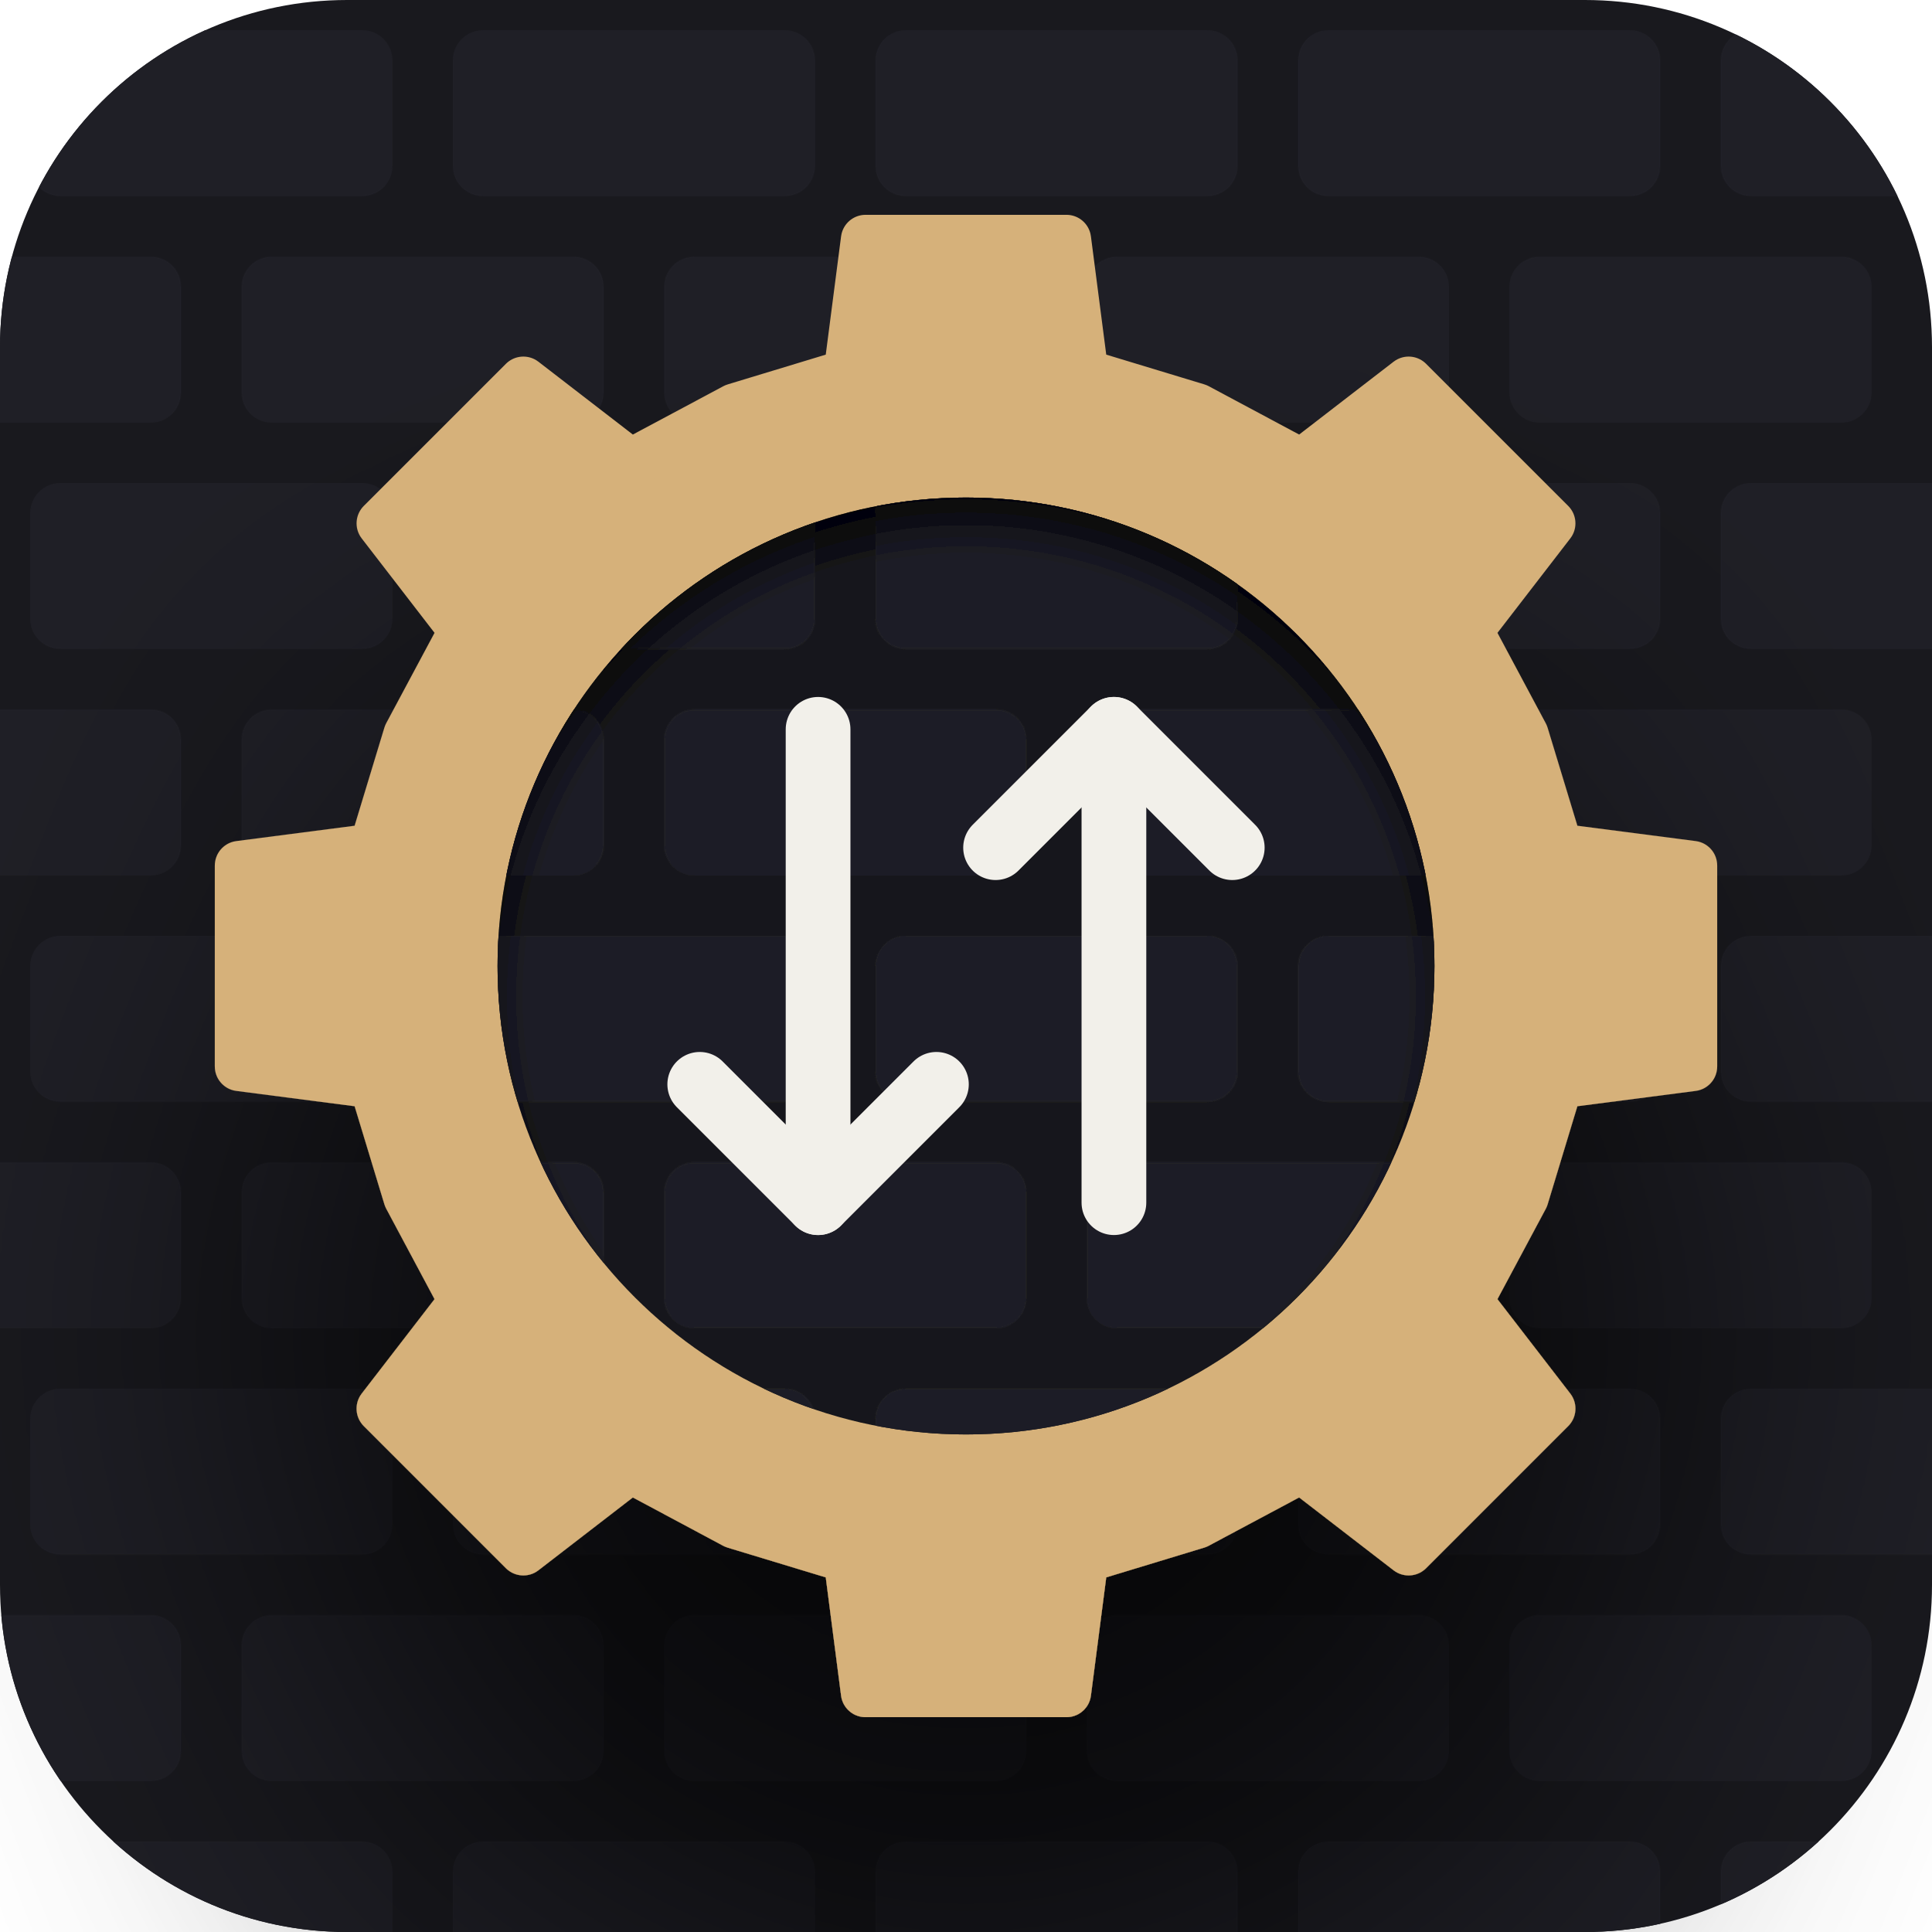
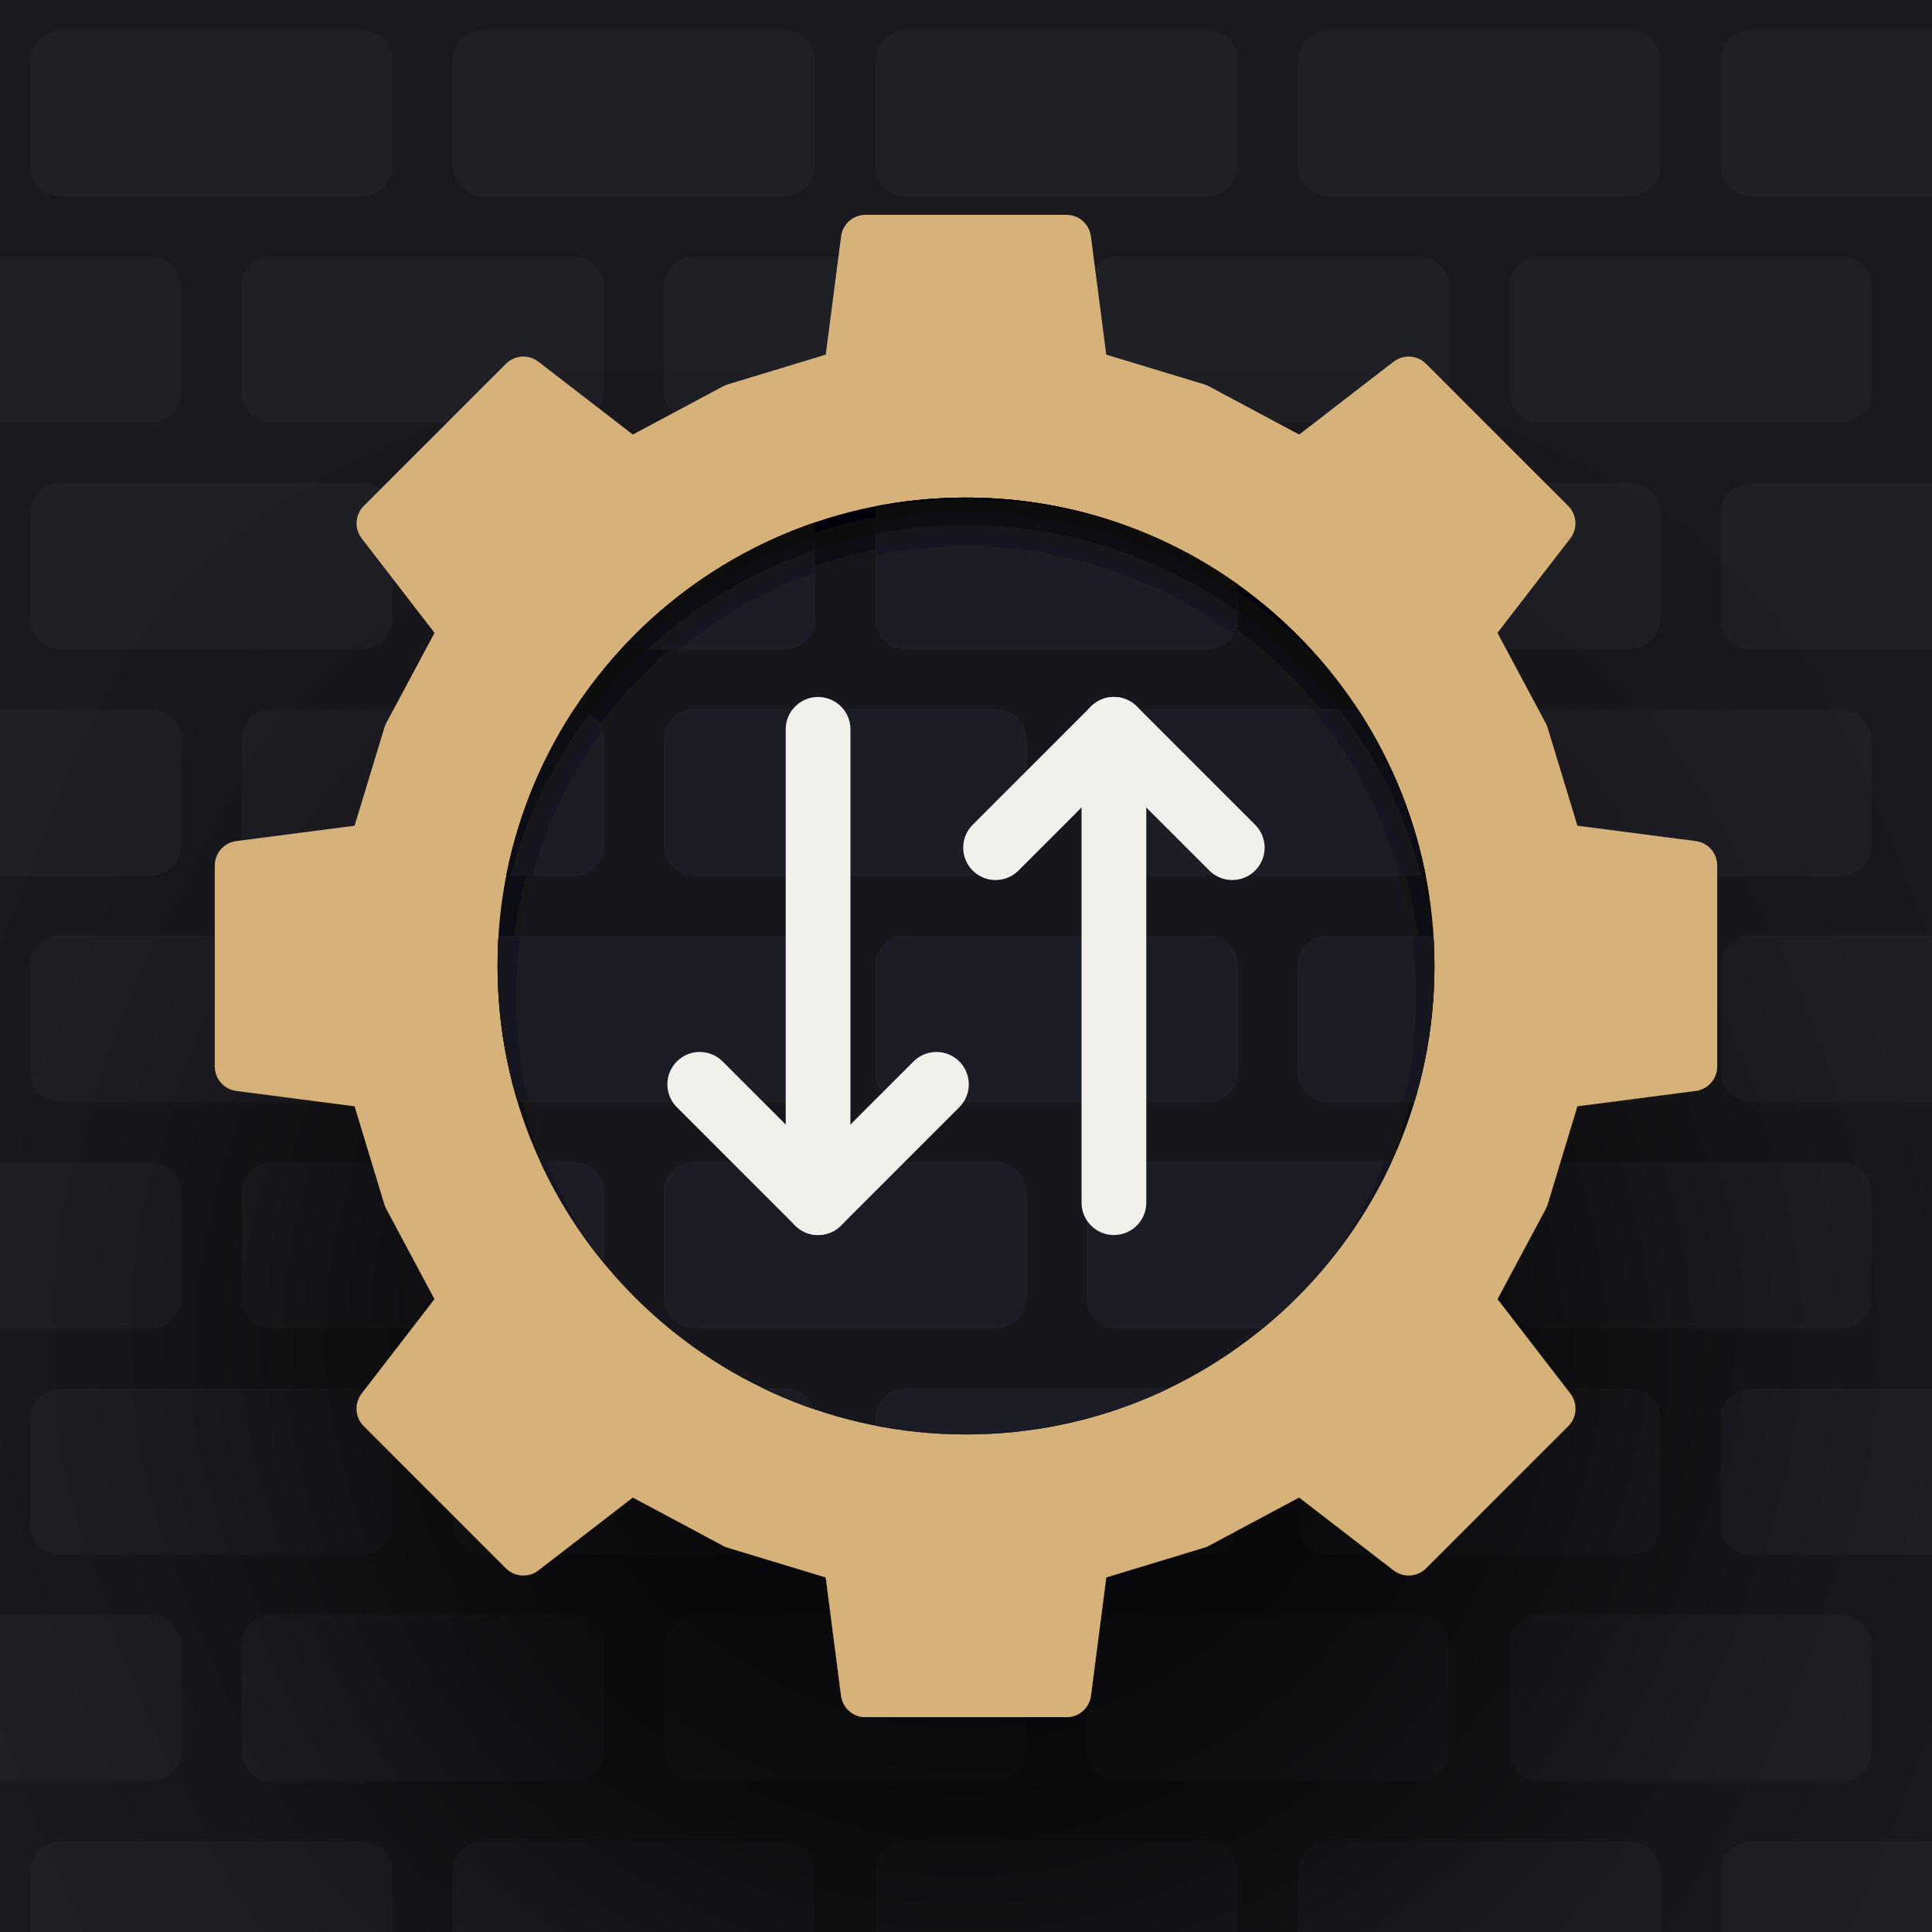
<svg xmlns="http://www.w3.org/2000/svg" viewBox="0 0 256 256" width="256" height="256">
  <defs>
    <pattern id="bricks" width="56" height="60" patternUnits="userSpaceOnUse">
      <rect x="4" y="4" width="48" height="22" rx="4" fill="#1F1F26" />
      <rect x="-24" y="34" width="48" height="22" rx="4" fill="#1F1F26" />
      <rect x="32" y="34" width="48" height="22" rx="4" fill="#1F1F26" />
    </pattern>
    <filter id="drop" x="-25%" y="-25%" width="150%" height="160%">
      <feGaussianBlur in="SourceAlpha" stdDeviation="4" />
      <feOffset dy="6" result="b" />
      <feFlood flood-color="#000" flood-opacity="0.7" />
      <feComposite in2="b" operator="in" />
      <feMerge>
        <feMergeNode />
        <feMergeNode in="SourceGraphic" />
      </feMerge>
    </filter>
    <filter id="pocket" x="-20%" y="-20%" width="140%" height="140%">
      <feOffset in="SourceAlpha" dy="4" />
      <feGaussianBlur stdDeviation="2.8" result="o" />
      <feComposite in="SourceAlpha" in2="o" operator="out" result="edge" />
      <feFlood flood-color="#000" flood-opacity="0.9" />
      <feComposite in2="edge" operator="in" result="sh" />
      <feMerge>
        <feMergeNode in="SourceGraphic" />
        <feMergeNode in="sh" />
      </feMerge>
    </filter>
  </defs>
-   <rect width="256" height="256" rx="46" fill="#19191E" />
-   <rect width="256" height="256" rx="46" fill="url(#bricks)" />
+   <rect width="256" height="256" fill="#19191E" />
+   <rect width="256" height="256" fill="url(#bricks)" />
  <g transform="translate(30.0 30.0) scale(8.166667)" fill="none" stroke-linecap="round" stroke-linejoin="round">
    <g filter="url(#drop)">
      <path d="M8.251,2.946 L10.088,2.388 L10.370,0.212 L13.630,0.212 L13.912,2.388 L15.751,2.946 L17.445,3.852 L19.182,2.512 L21.488,4.818 L20.148,6.555 L21.054,8.251 L21.612,10.088 L23.788,10.370 L23.788,13.630 L21.612,13.912 L21.054,15.751 L20.148,17.445 L21.488,19.182 L19.182,21.488 L17.445,20.148 L15.749,21.054 L13.912,21.612 L13.630,23.788 L10.370,23.788 L10.088,21.612 L8.249,21.054 L6.555,20.148 L4.818,21.488 L2.512,19.182 L3.852,17.445 L2.946,15.749 L2.388,13.912 L0.212,13.630 L0.212,10.370 L2.388,10.088 L2.946,8.249 L3.852,6.555 L2.512,4.818 L4.818,2.512 L6.555,3.852 Z" fill="#D6B17A" stroke="#D6B17A" stroke-width="0.8" />
    </g>
  </g>
  <g filter="url(#pocket)">
    <circle cx="128" cy="128" r="62.07" fill="#19191E" />
    <circle cx="128" cy="128" r="62.07" fill="url(#bricks)" />
  </g>
  <g transform="translate(30.0 30.0) scale(8.166667)" fill="none" stroke-linecap="round" stroke-linejoin="round">
    <g transform="translate(6.24 6.24) scale(0.48)" stroke="#F2F0EA" stroke-width="2.188">
      <path d="m3 16 4 4 4-4" />
      <path d="M7 20V4" />
      <path d="m21 8-4-4-4 4" />
      <path d="M17 4v16" />
    </g>
  </g>
</svg>
